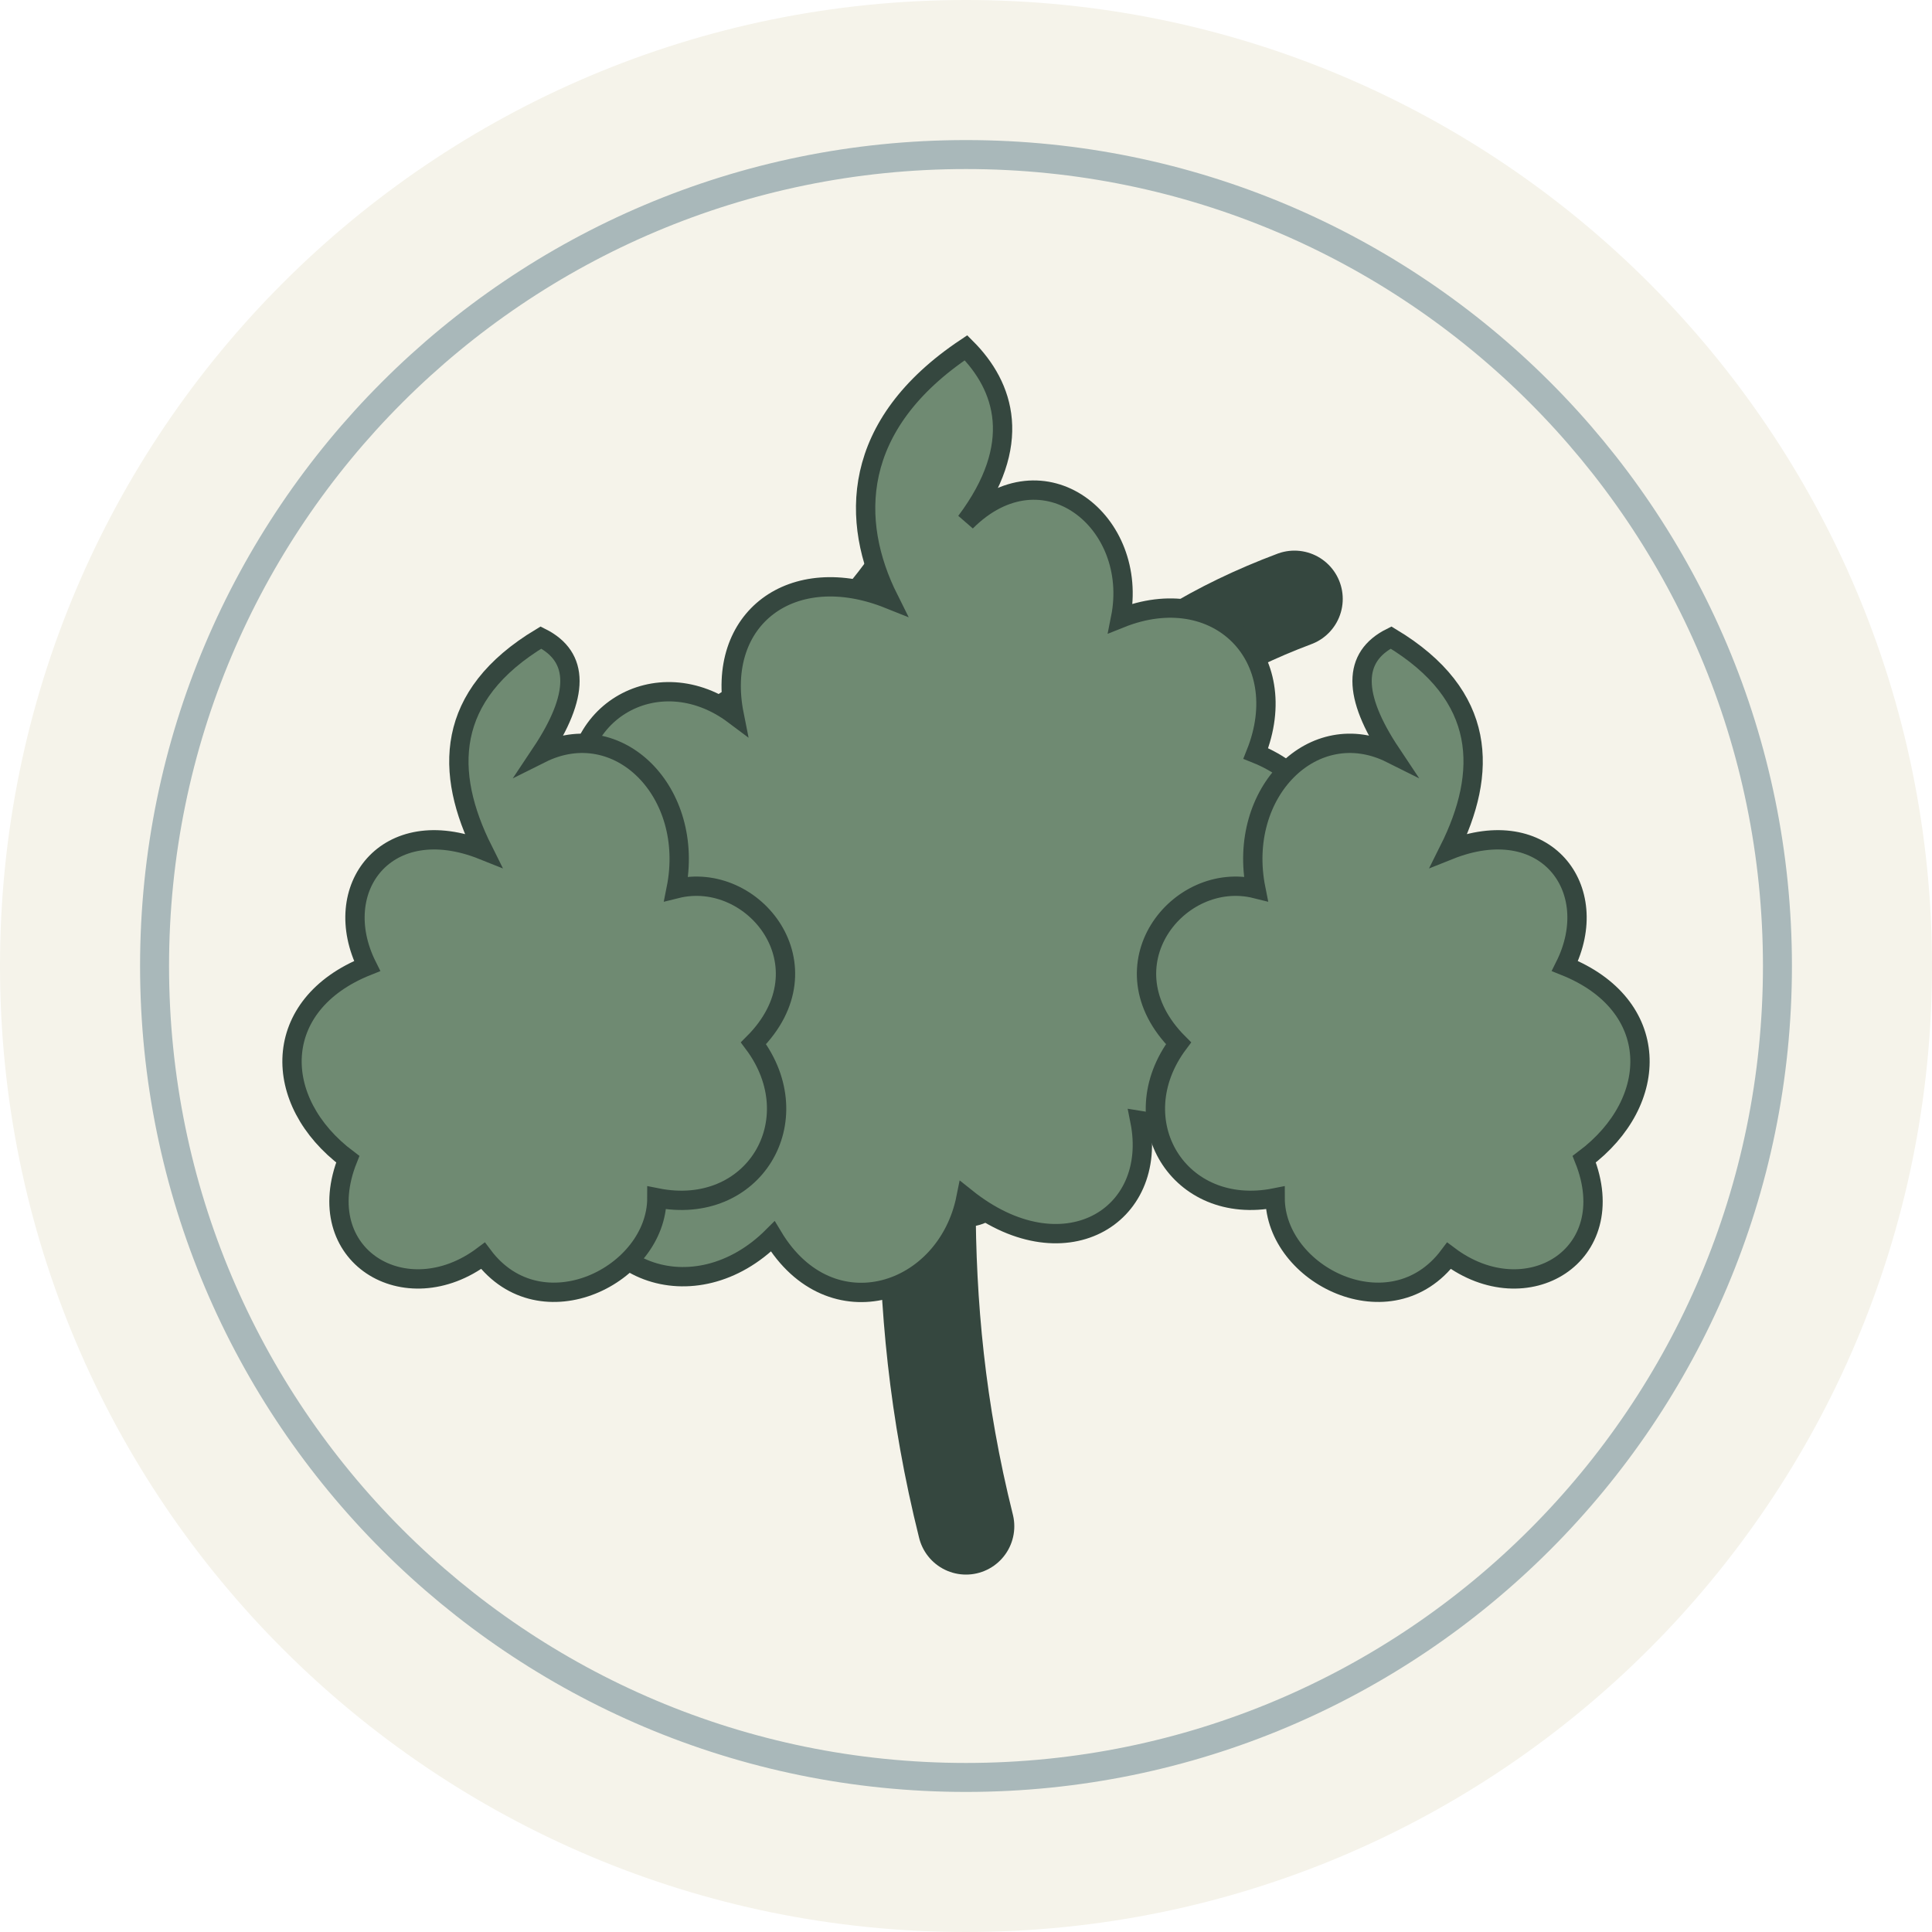
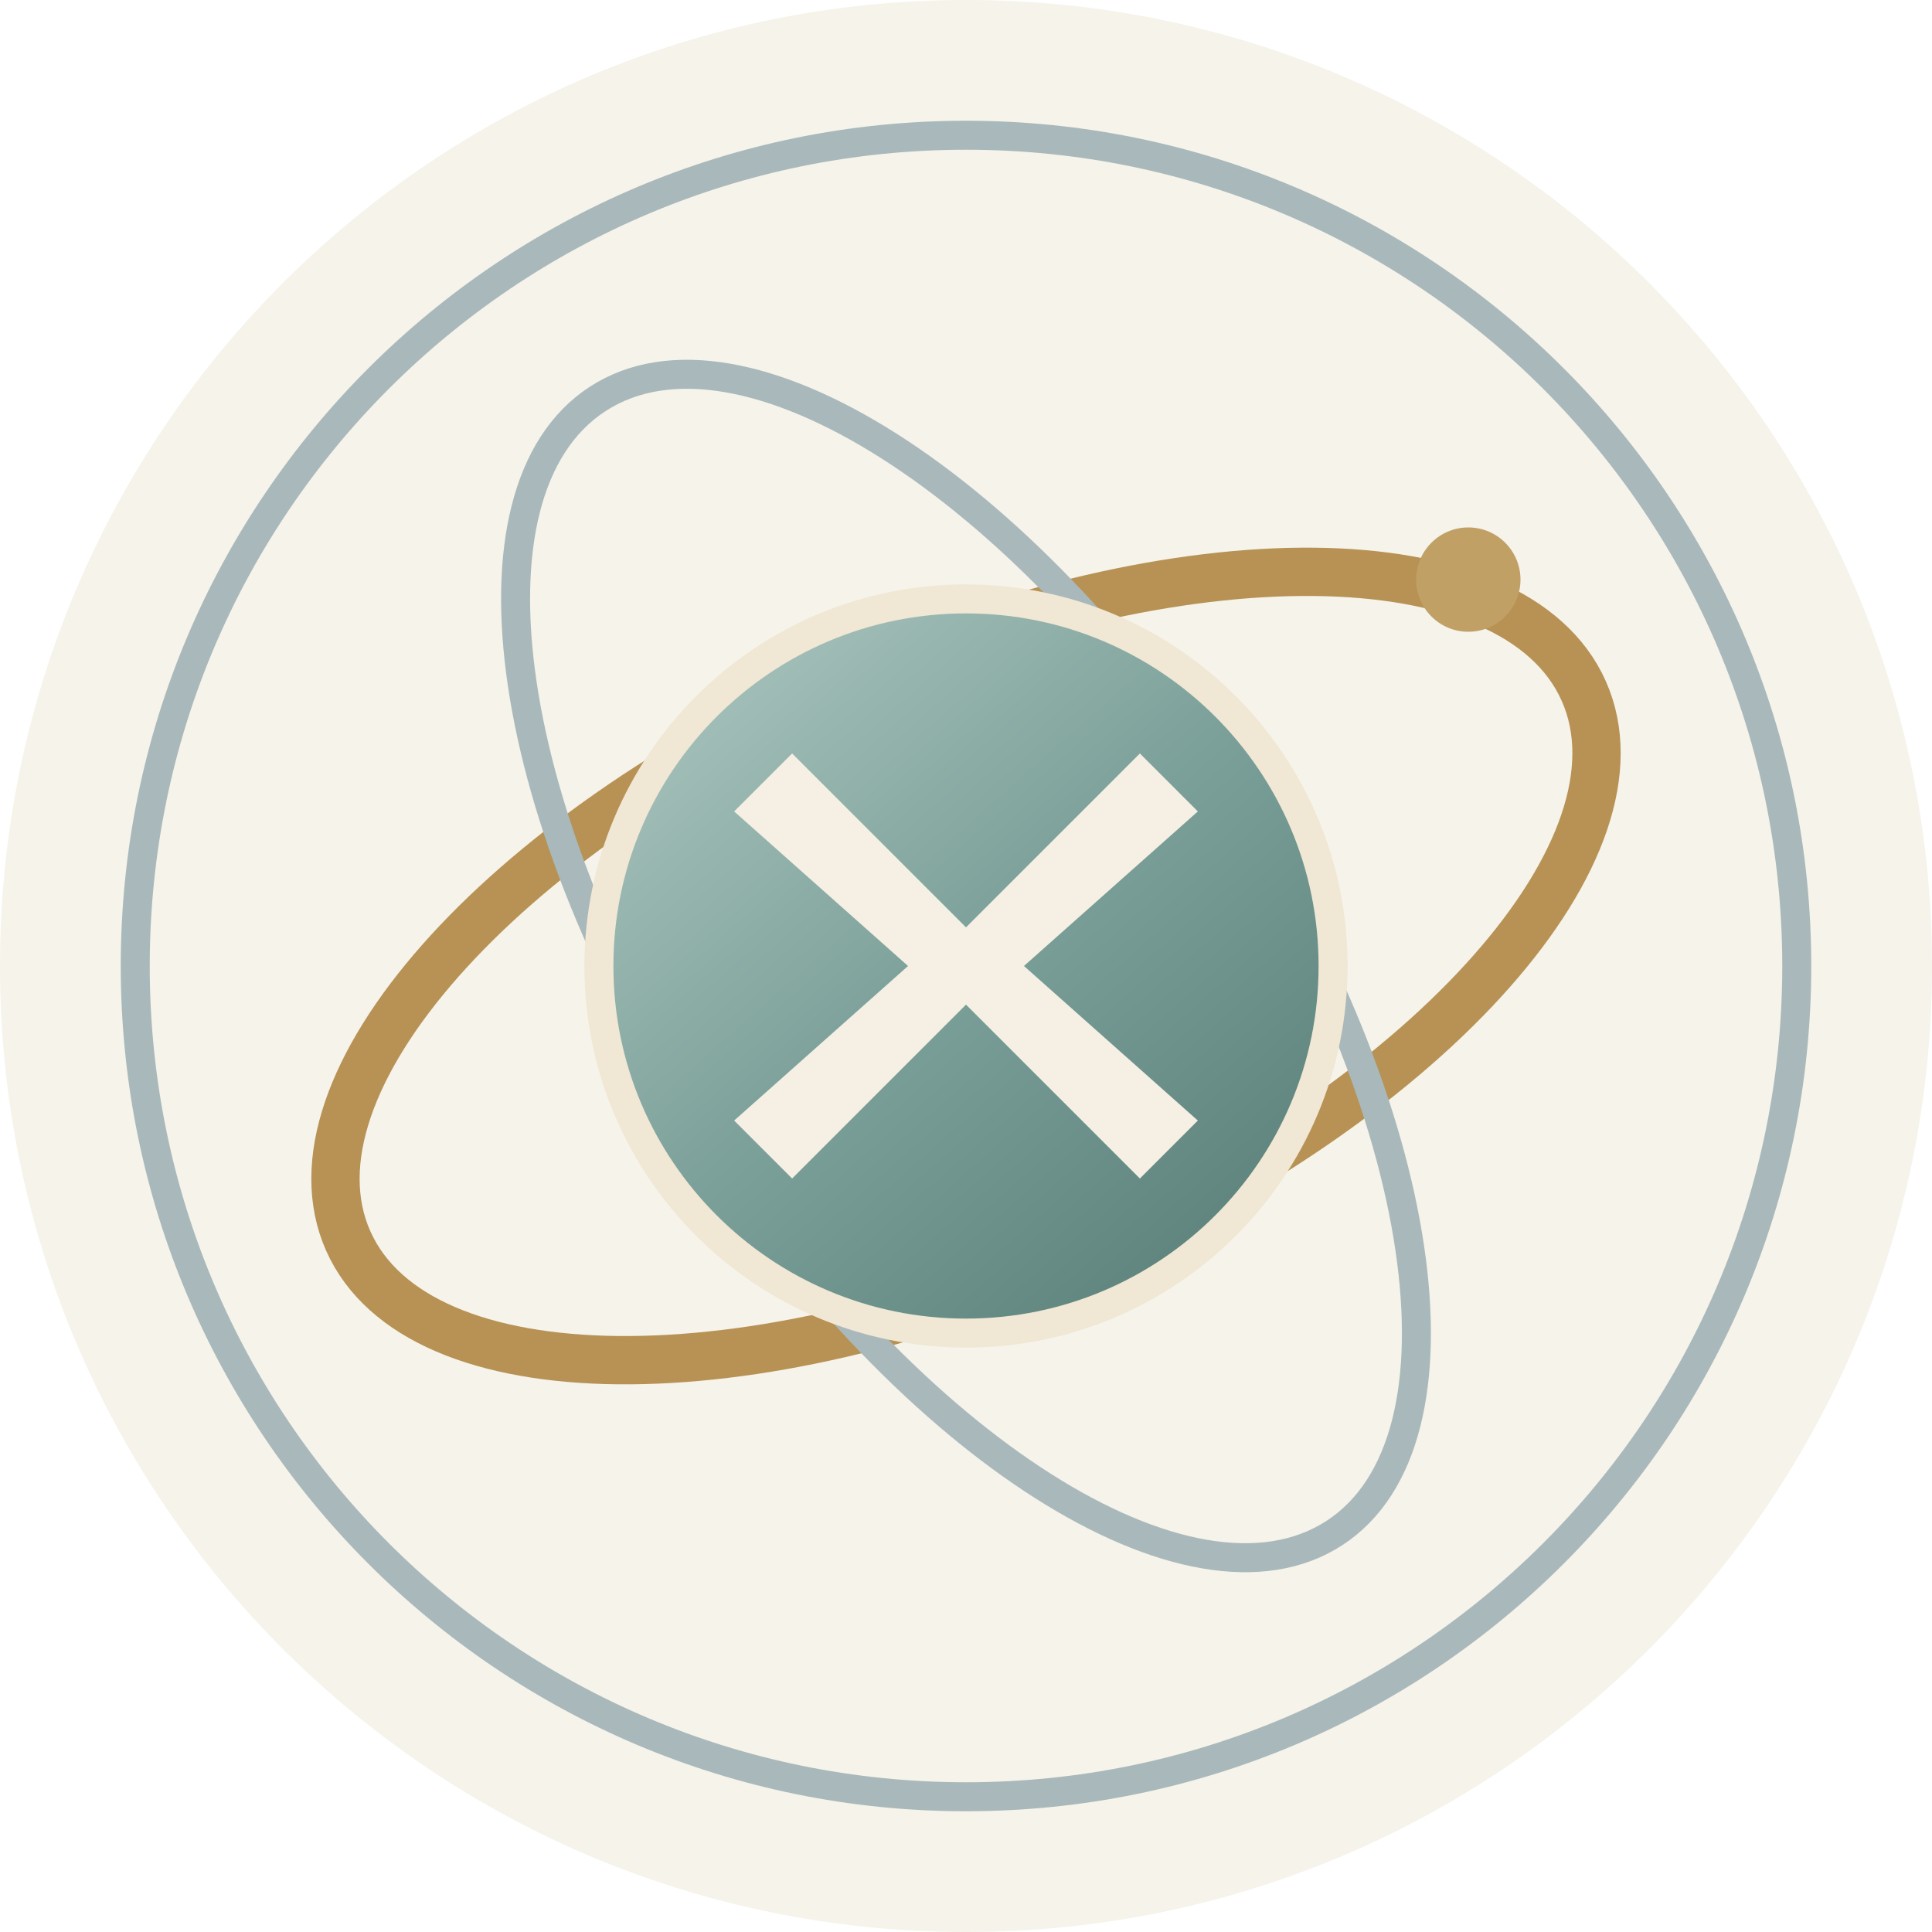
<svg xmlns="http://www.w3.org/2000/svg" viewBox="0 0 100 100">
-   <rect width="100" height="100" rx="50" fill="#F5F3EA" />
-   <circle cx="50" cy="50" r="42" fill="none" stroke="#A9B8BA" stroke-width="1.5" />
-   <path d="M50 79C47 67 48 57 49 46C50 39 50 33 49 27C46 33 41 37 35 40M50 47C54 39 59 34 67 31M49 56C43 50 37 47 30 46M50 61C57 54 64 52 72 52" fill="none" stroke="#35473F" stroke-width="5" stroke-linecap="round" />
-   <g fill="#6F8A72" stroke="#35473F" stroke-width="1">
-     <path d="M50 18C44 22 44 27 46 31C41 29 37 32 38 37C34 34 29 37 30 42C24 42 22 48 26 52C22 56 25 62 30 60C30 66 36 68 40 64C43 69 49 67 50 62C55 66 60 63 59 58C65 59 68 54 65 49C70 47 70 41 65 39C67 34 63 30 58 32C59 27 54 23 50 27C53 23 52 20 50 18Z" />
-     <path d="M28 33C23 36 23 40 25 44C20 42 17 46 19 50C14 52 14 57 18 60C16 65 21 68 25 65C28 69 34 66 34 62C39 63 42 58 39 54C43 50 39 45 35 46C36 41 32 37 28 39C30 36 30 34 28 33Z" />
-     <path d="M72 33C77 36 77 40 75 44C80 42 83 46 81 50C86 52 86 57 82 60C84 65 79 68 75 65C72 69 66 66 66 62C61 63 58 58 61 54C57 50 61 45 65 46C64 41 68 37 72 39C70 36 70 34 72 33Z" />
-   </g>
+   <defs>
+     <linearGradient id="lens" x1="20" y1="16" x2="80" y2="84" gradientUnits="userSpaceOnUse">
+       <stop offset="0" stop-color="#d8e7e2" />
+       <stop offset=".5" stop-color="#7ba099" />
+       <stop offset="1" stop-color="#385f58" />
+     </linearGradient>
+   </defs>
+   <rect width="100" height="100" rx="50" fill="#f5f3ea" />
+   <circle cx="50" cy="50" r="43" fill="none" stroke="#a9b8ba" stroke-width="1.5" />
+   <ellipse cx="50" cy="50" rx="35" ry="16" fill="none" stroke="#b79254" stroke-width="2.5" transform="rotate(-24 50 50)" />
+   <ellipse cx="50" cy="50" rx="35" ry="16" fill="none" stroke="#a9b8ba" stroke-width="1.5" transform="rotate(57 50 50)" />
+   <circle cx="50" cy="50" r="19" fill="url(#lens)" stroke="#f0e7d4" stroke-width="1.5" />
+   <path d="m41 39 9 9 9-9 3 3-9 8 9 8-3 3-9-9-9 9-3-3 9-8-9-8 3-3Z" fill="#f5f0e3" />
+   <circle cx="76" cy="30" r="2.7" fill="#c1a066" />
</svg>
